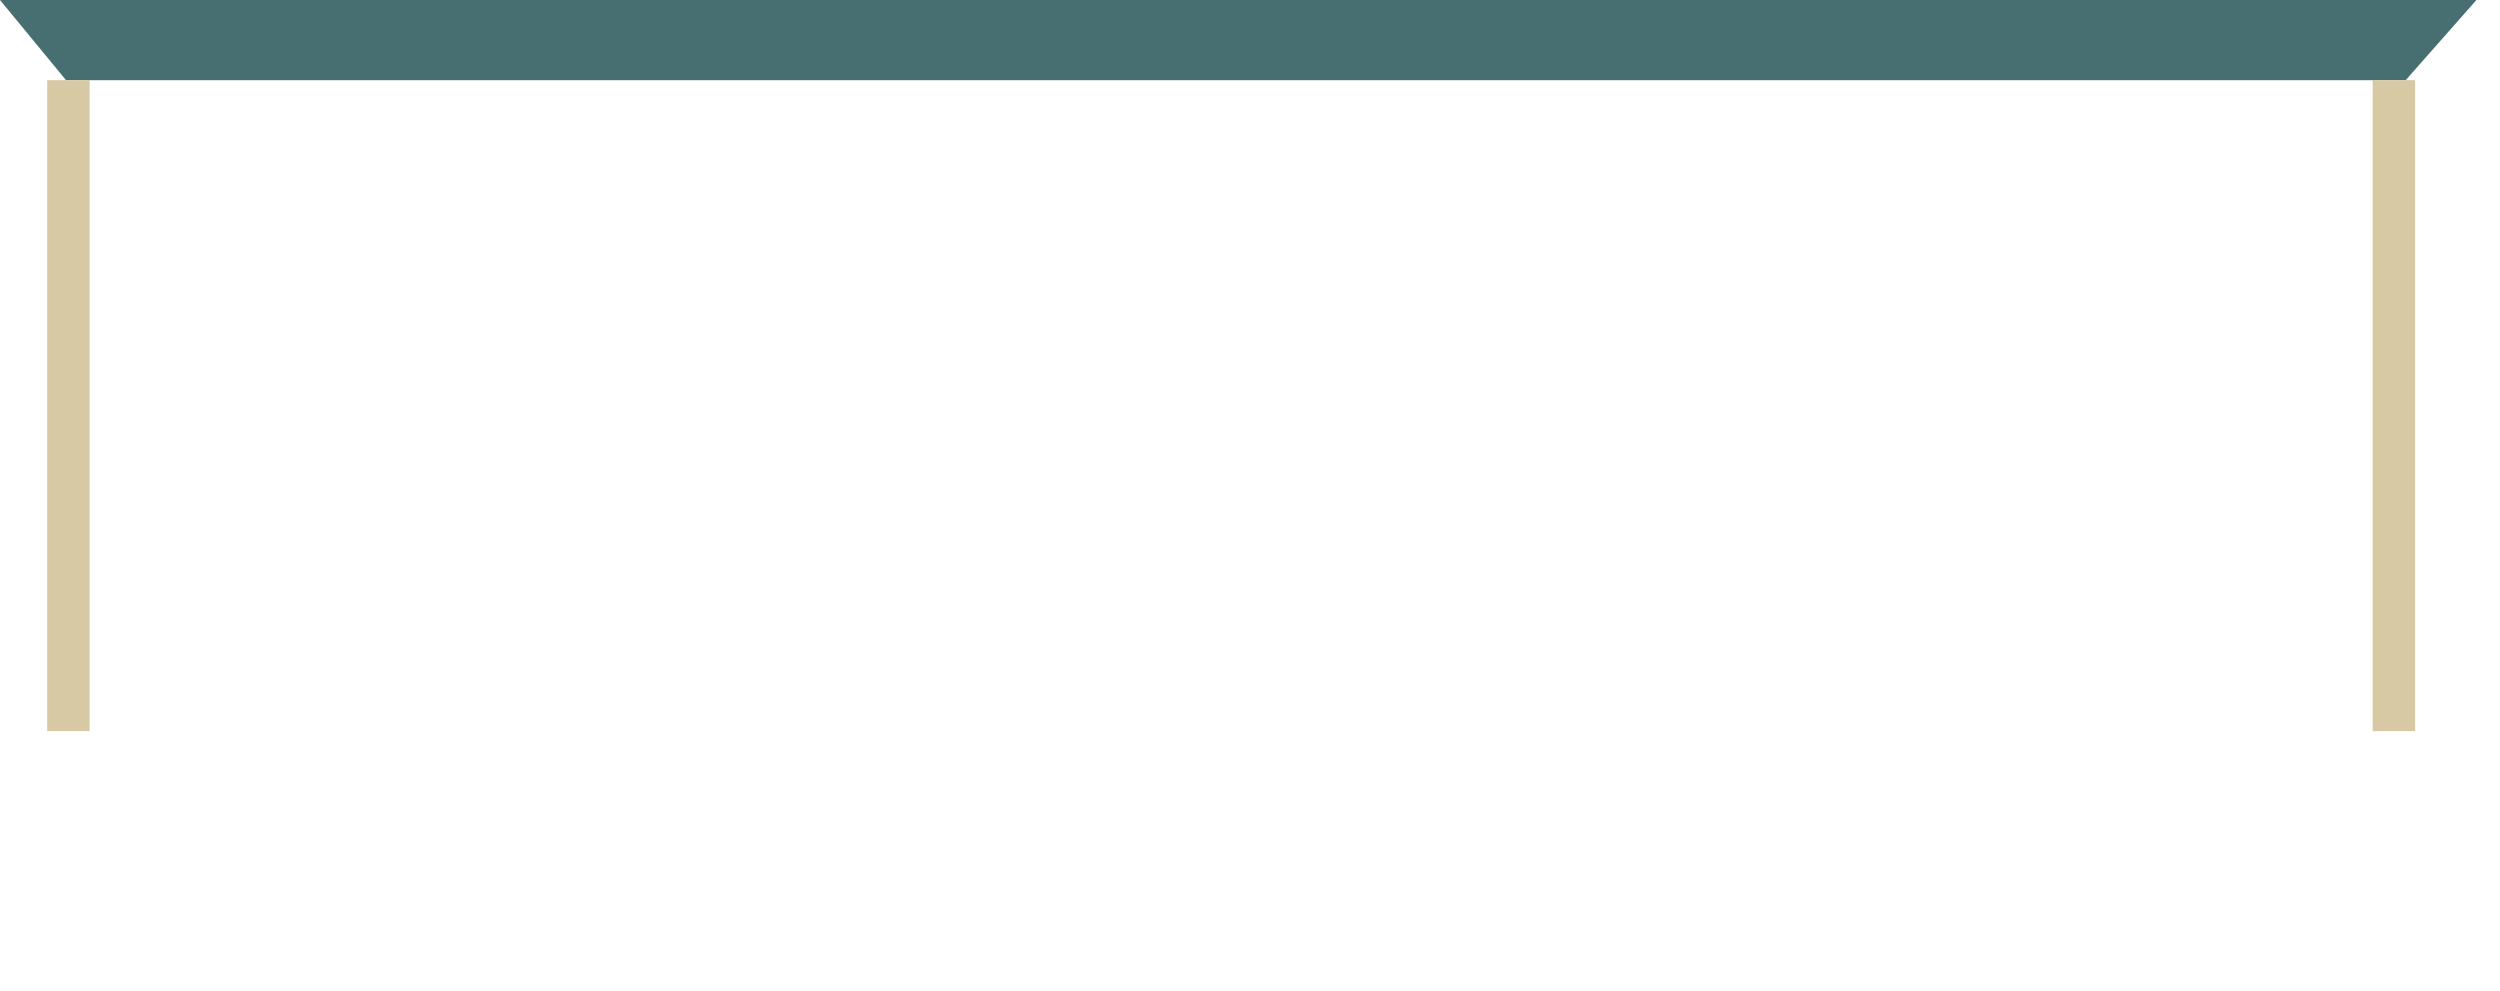
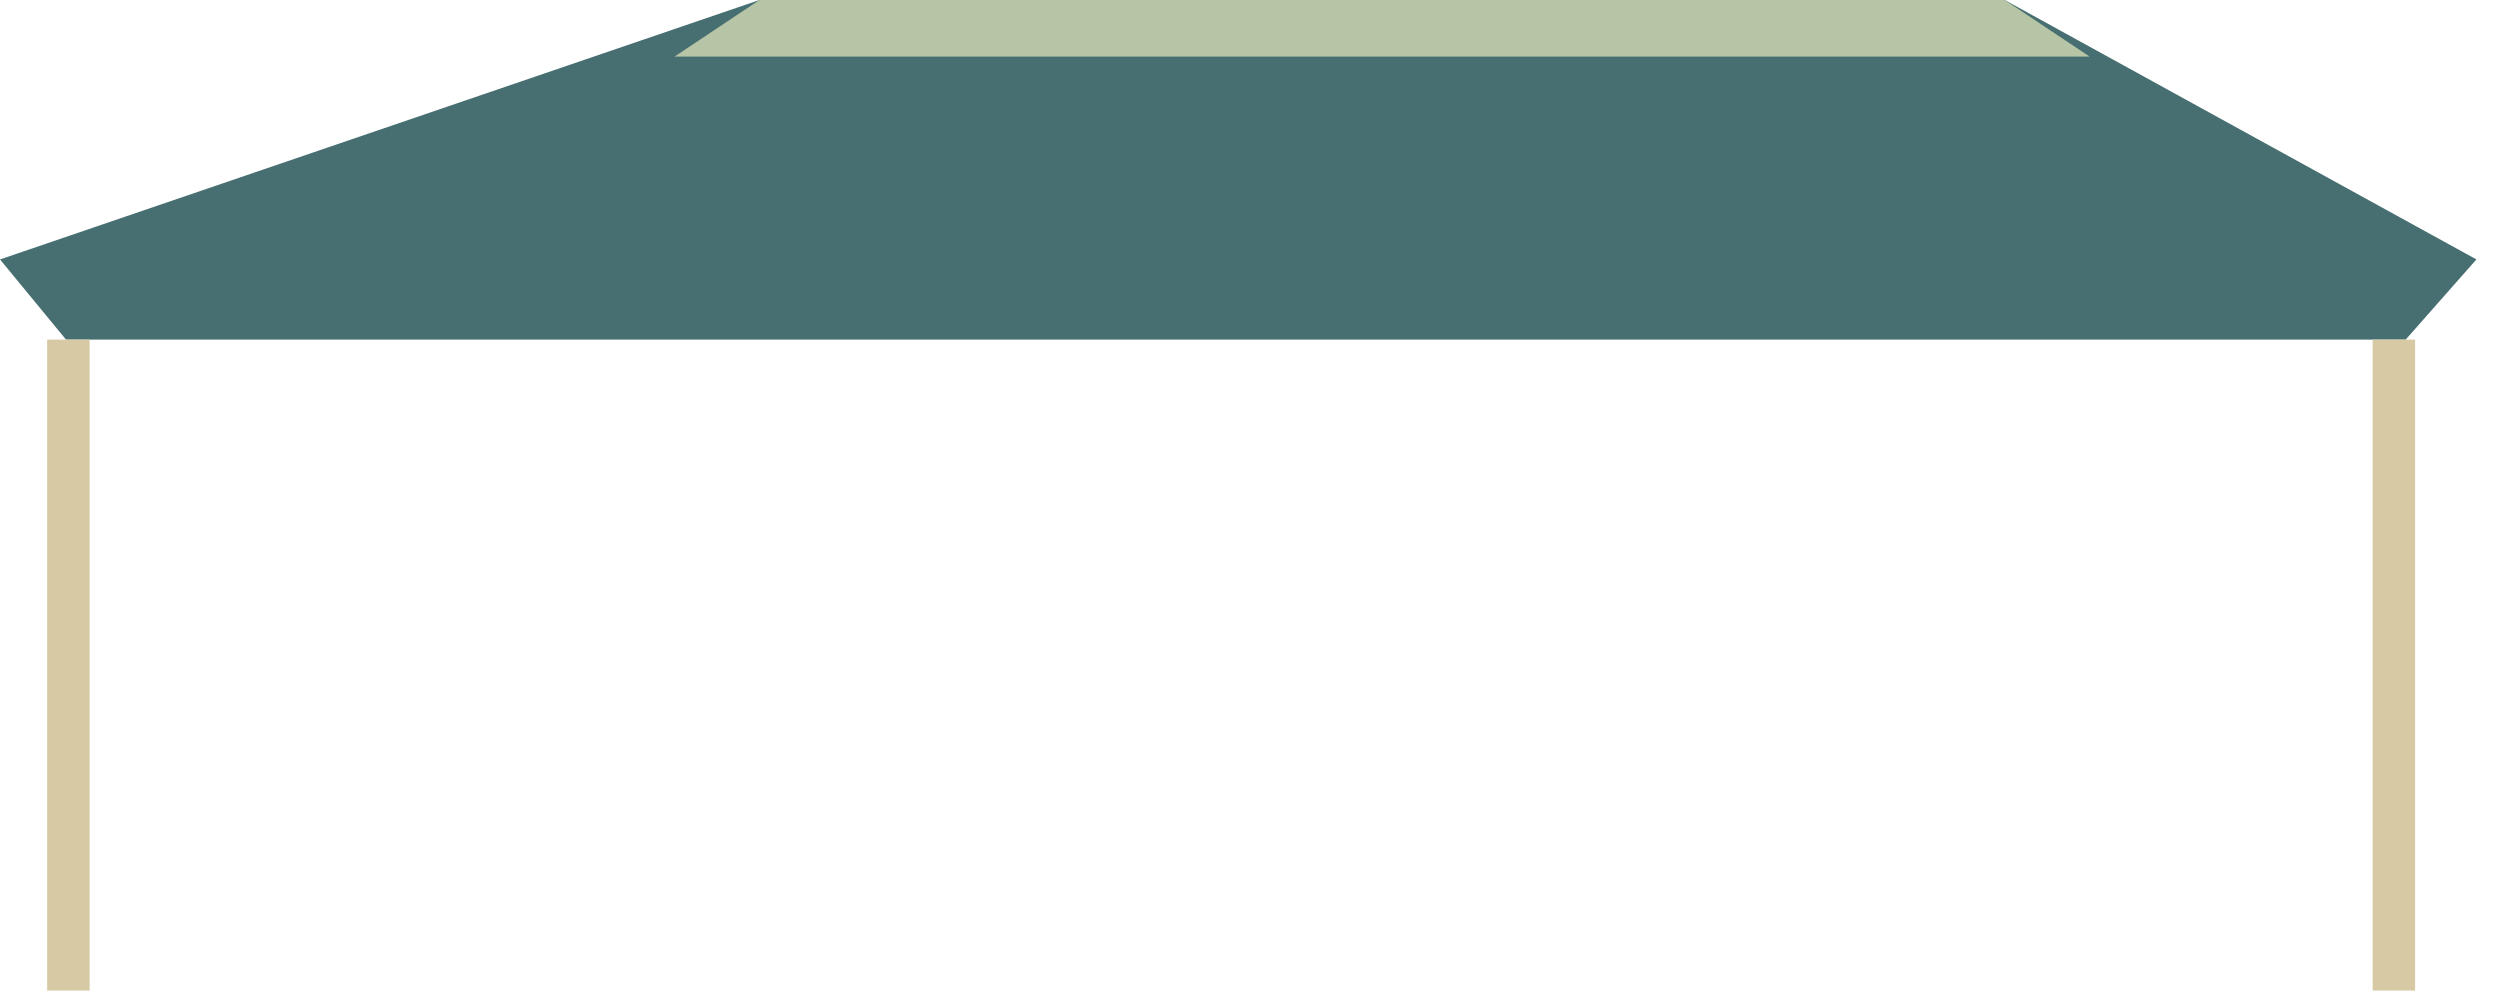
- <svg xmlns="http://www.w3.org/2000/svg" width="530" height="210" viewBox="0 0 530 210">
-   <polygon points="0,0 161,-55 425,-55 525,0 510,17 14,17" fill="#476e70" />
-   <polygon points="161,-55 425,-55 443,-43 143,-43" fill="#b6c5a6" />
-   <path d="M10 17h9v138h-9Z" fill="#d7c9a3" />
-   <path d="M503 17h9v138h-9Z" fill="#d7c9a3" />
+ <svg xmlns="http://www.w3.org/2000/svg" width="530" height="212" viewBox="0 0 530 212">
+   <polygon points="0,55 161,0 425,0 525,55 510,72 14,72" fill="#476e70" />
+   <polygon points="161,0 425,0 443,12 143,12" fill="#b6c5a6" />
+   <path d="M10 72h9v138h-9Z" fill="#d7c9a3" />
+   <path d="M503 72h9v138h-9Z" fill="#d7c9a3" />
</svg>
